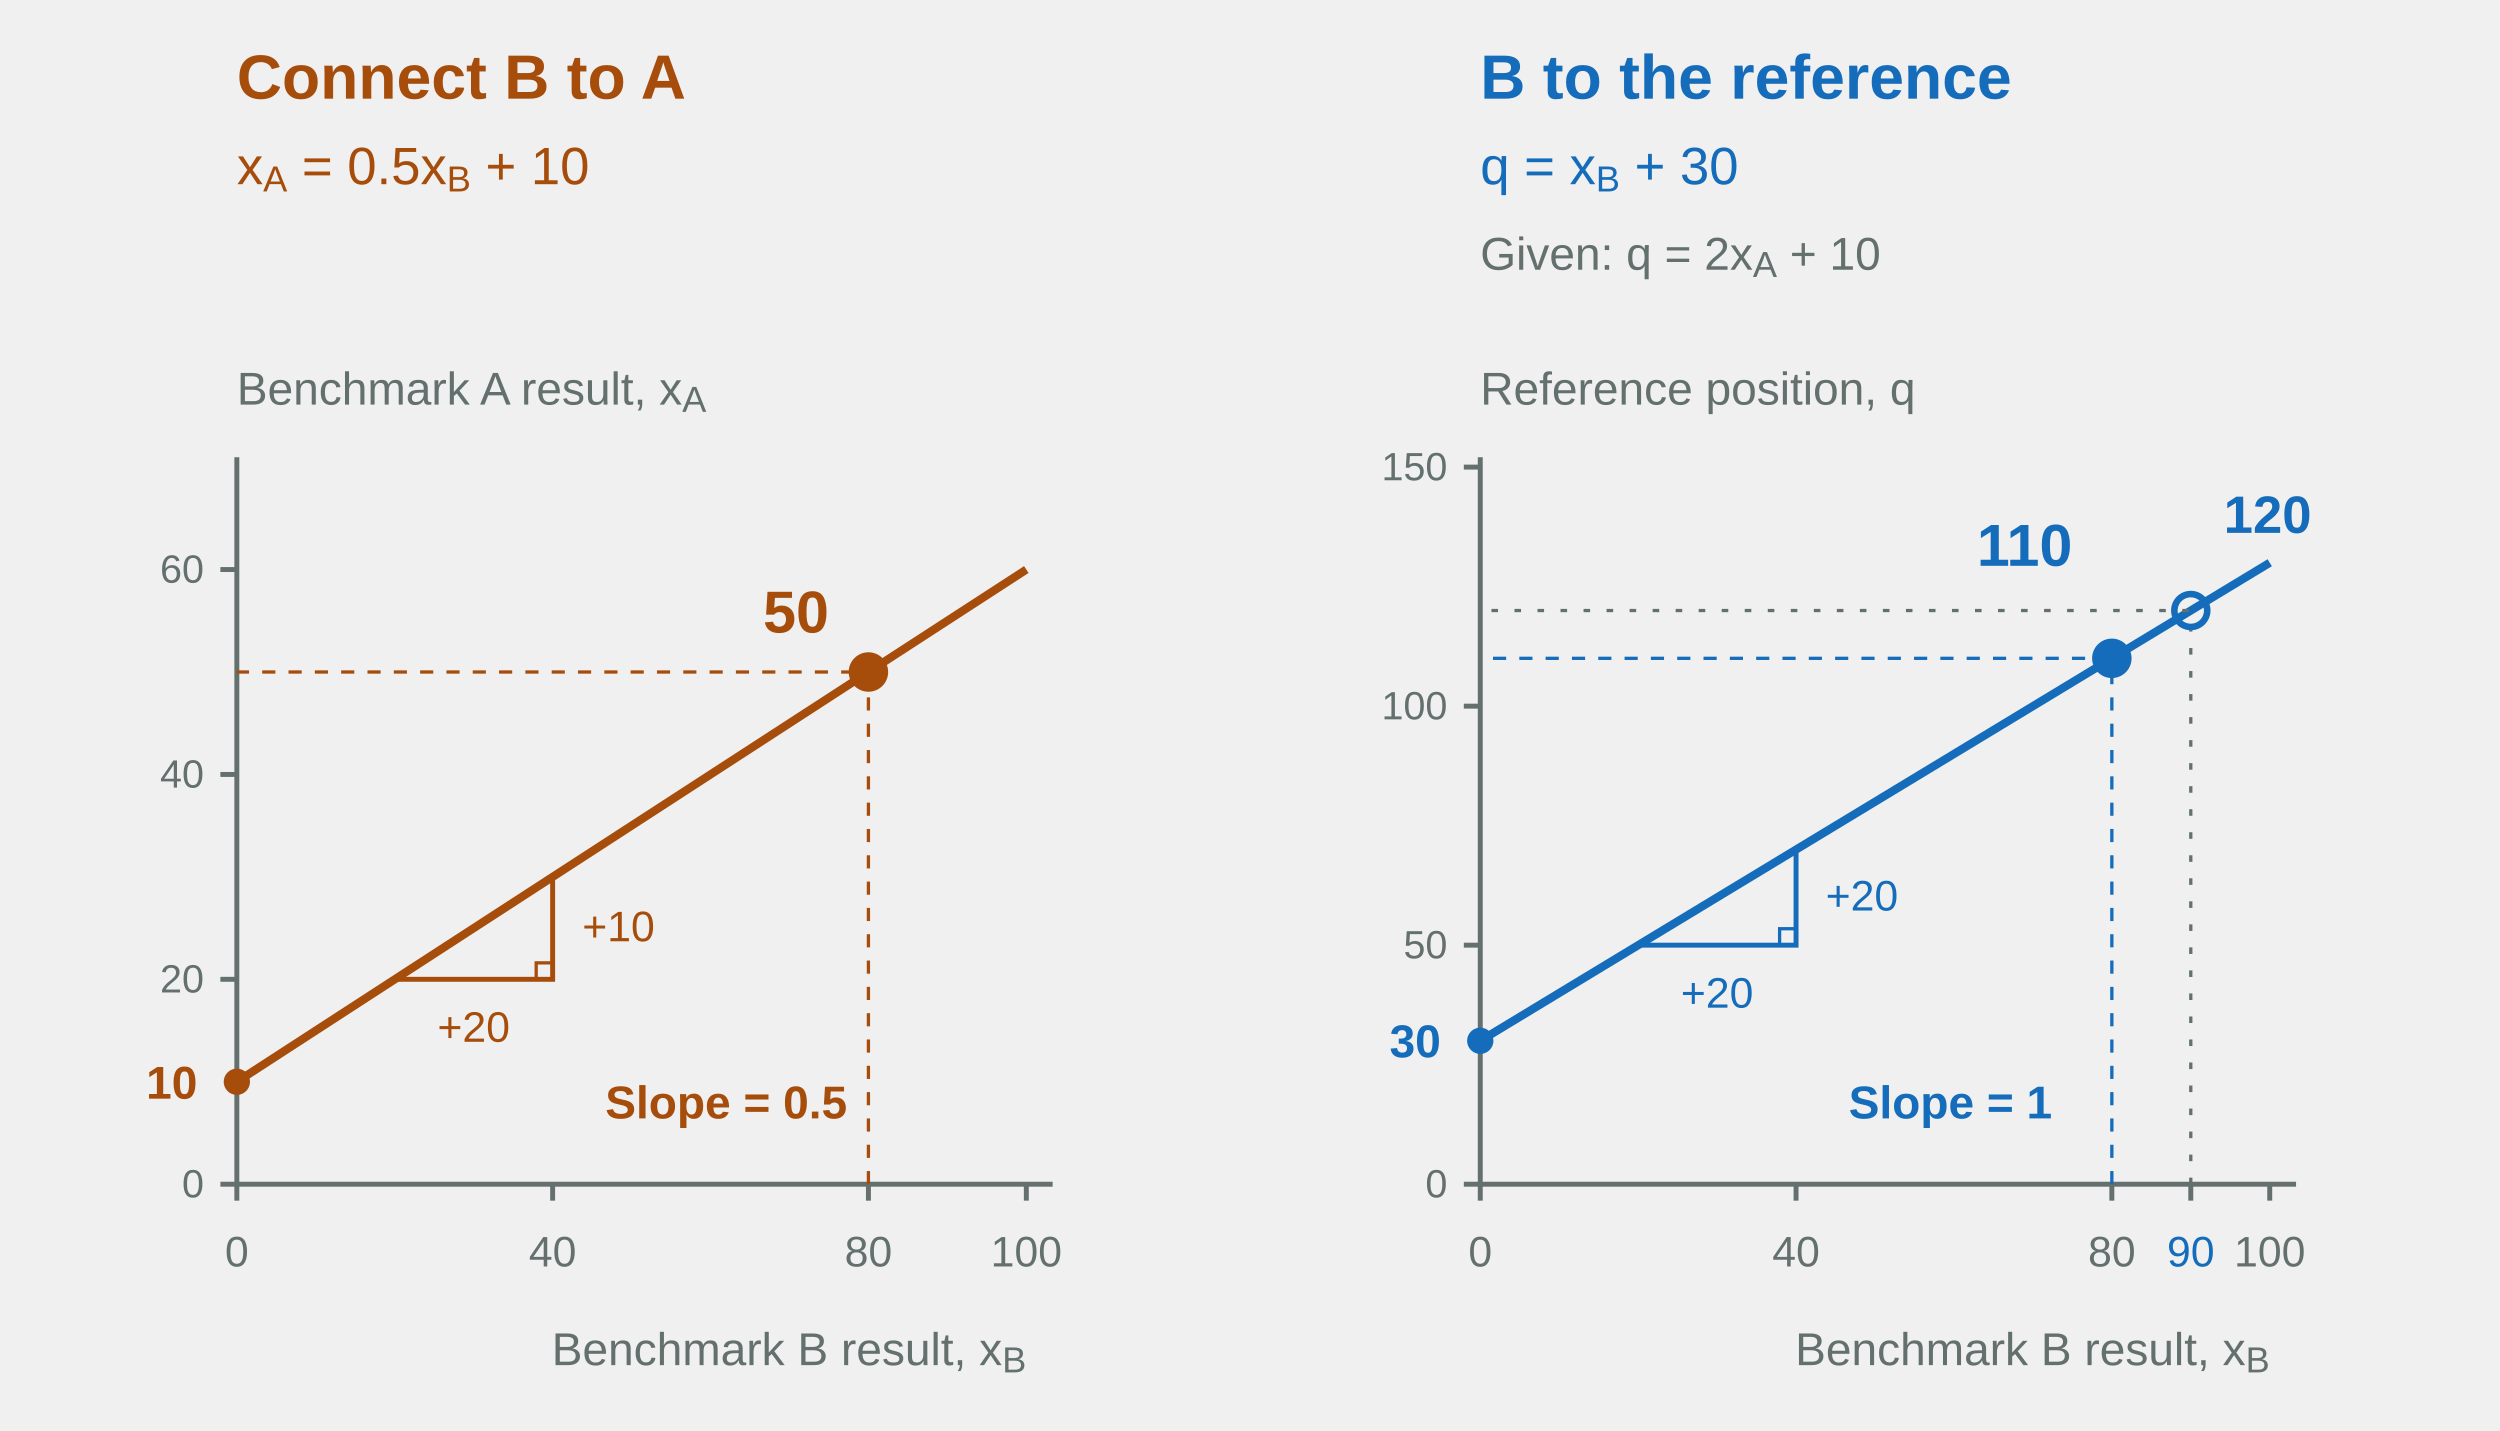
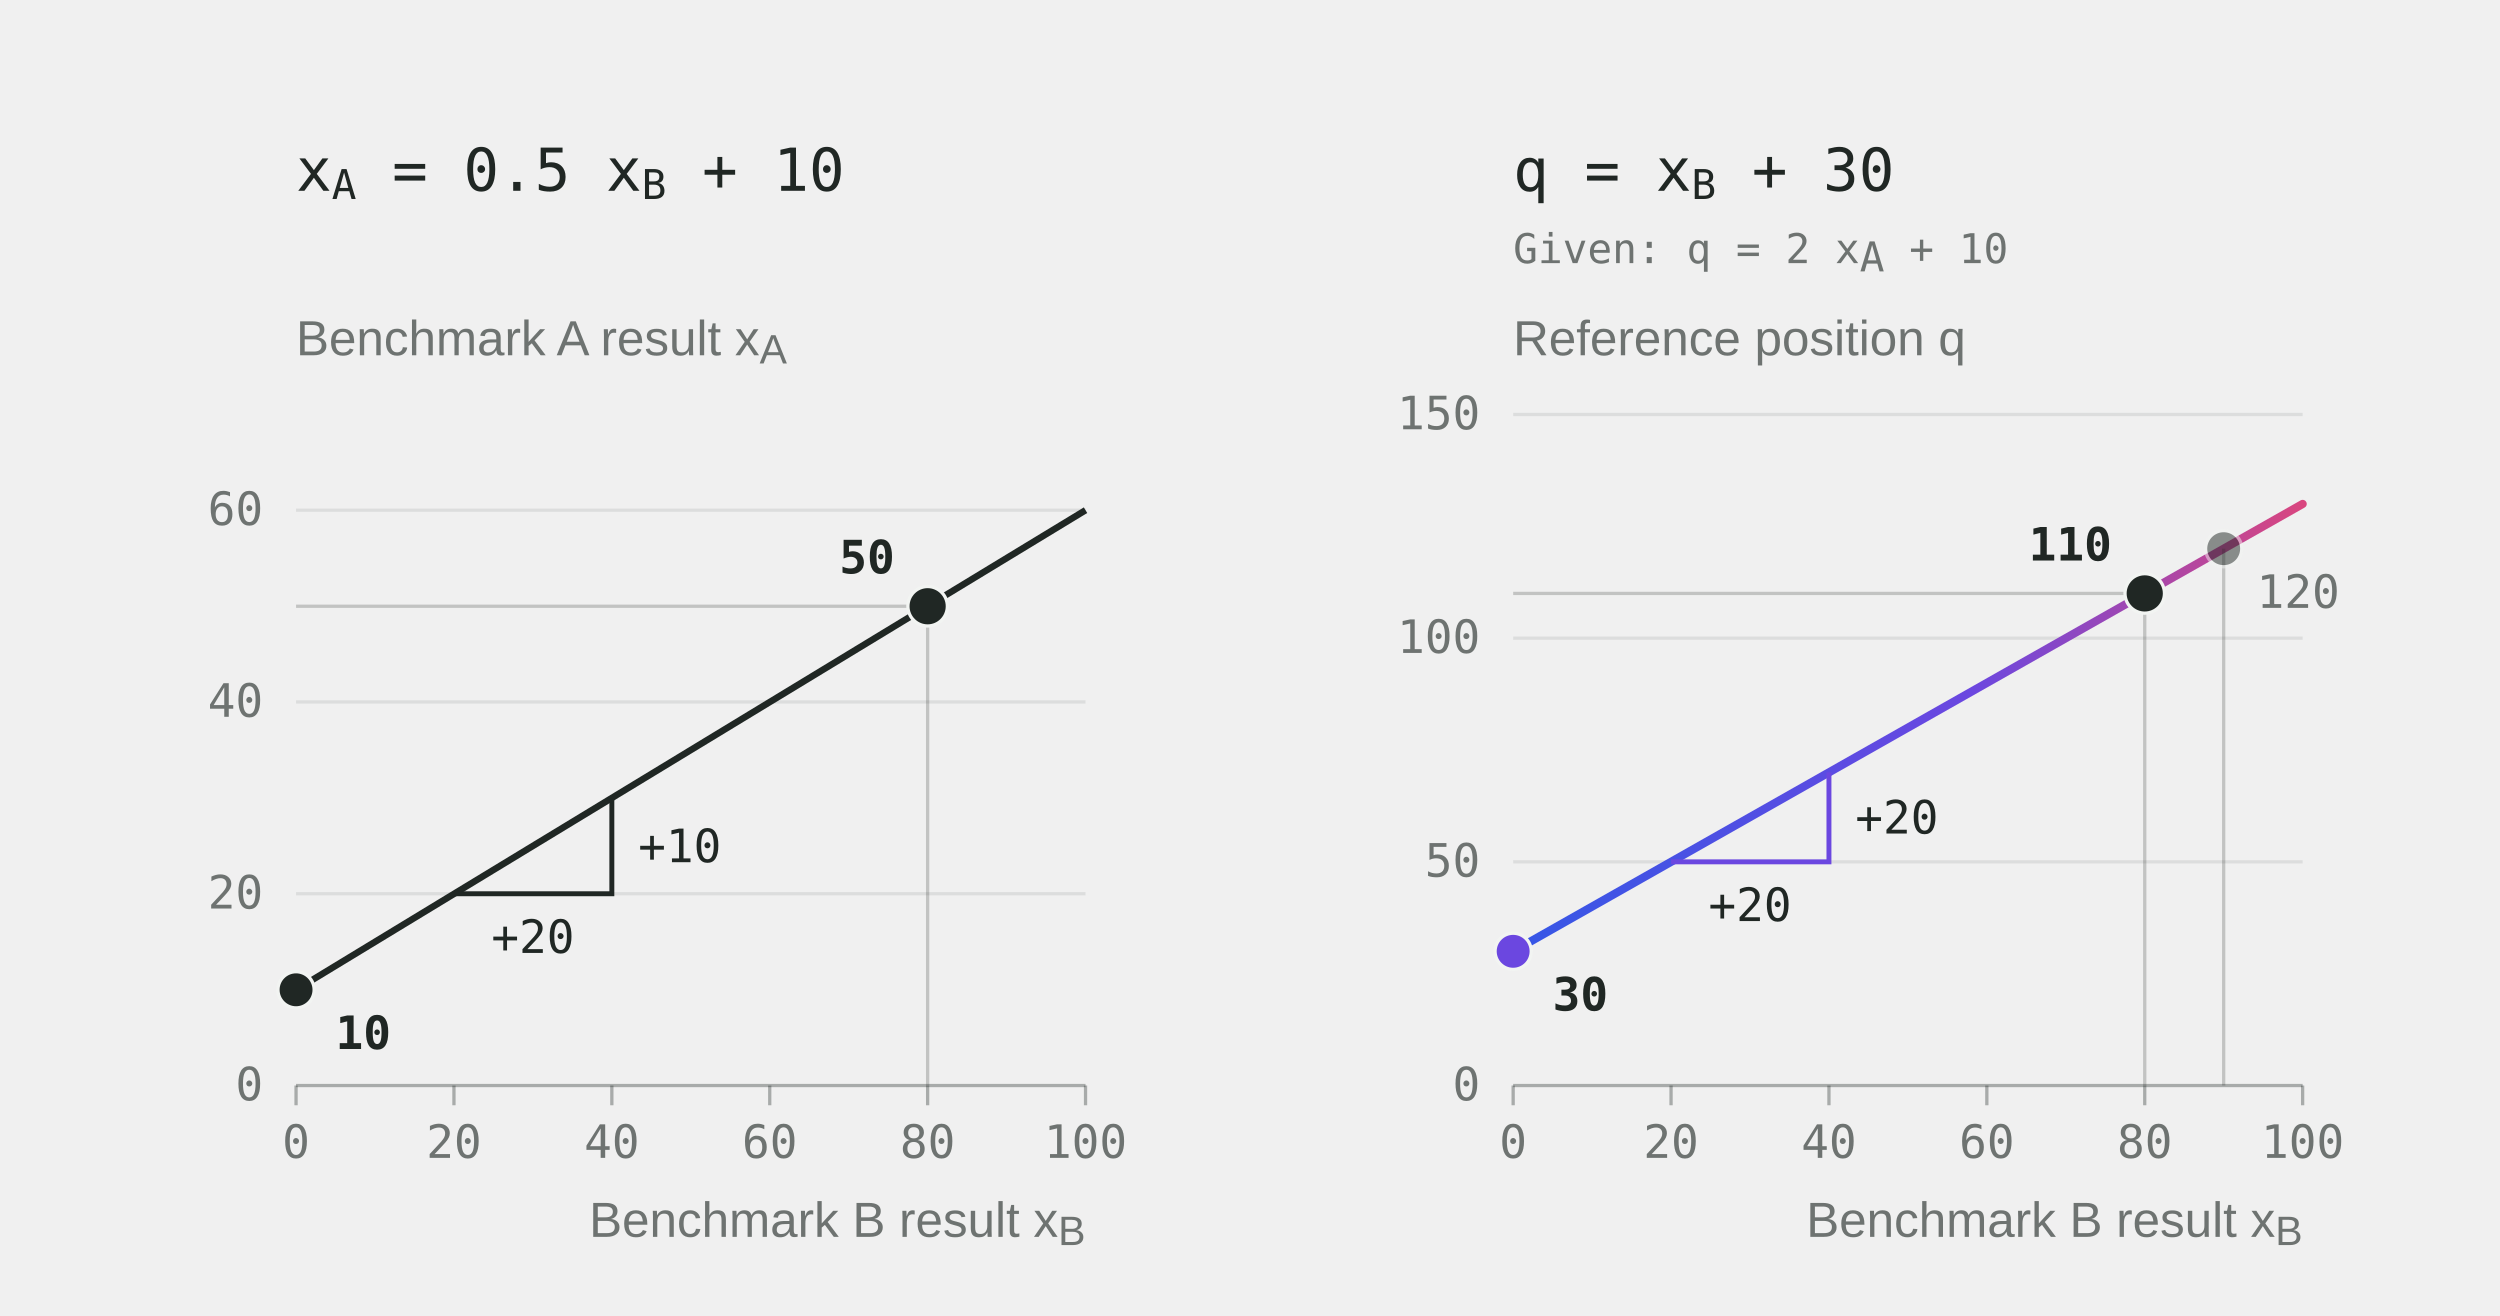
- <svg xmlns="http://www.w3.org/2000/svg" viewBox="0 0 760 435" role="img" aria-labelledby="title desc">
+ <svg xmlns="http://www.w3.org/2000/svg" viewBox="0 0 760 400" role="img" aria-labelledby="title desc">
  <style>
- text { font-family:"Avenir Next","Segoe UI",Arial,sans-serif; }
- @media (prefers-color-scheme:dark) {
- text { fill:#ffffff; }
- [fill="#63706e"] { fill:#a6b2ae; } [stroke="#63706e"] { stroke:#a6b2ae; }
- [fill="#b5bfbc"] { fill:#3c4846; } [stroke="#b5bfbc"] { stroke:#3c4846; }
- [fill="#146cba"] { fill:#85bfff; } [stroke="#146cba"] { stroke:#85bfff; }
- [fill="#a64d0c"] { fill:#ffbc7d; } [stroke="#a64d0c"] { stroke:#ffbc7d; }
+ text{font-family:"Avenir Next","Segoe UI",Arial,sans-serif;font-size:15px;fill:#202724}
+ .num{font-family:"SFMono-Regular","SF Mono",Menlo,Consolas,monospace;font-size:14px}
+ .small{font-size:12.5px}.big{font-size:18px}.strong{font-weight:600}
+ .muted{fill-opacity:.62}.faint{opacity:.4}.half{opacity:.5}
+ .grid{fill:none;stroke:#202724;stroke-opacity:.09}
+ .guide{fill:none;stroke:#202724;stroke-opacity:.22}
+ .axis{fill:none;stroke:#202724;stroke-opacity:.34}
+ .ink{fill:#202724}.ink-line{fill:none;stroke:#202724}.ink-wash{fill:#202724;fill-opacity:.08}
+ .ring{stroke:#f2f4f2;stroke-width:2;paint-order:stroke}.gap{stroke:#f2f4f2;stroke-width:2}
+ .violet{fill:#6b47e0}.violet-line{fill:none;stroke:#6b47e0}.violet-wash{fill:#6b47e0;fill-opacity:.14}
+ .rose{fill:#c93f78}.rose-line{fill:none;stroke:#c93f78}.rose-wash{fill:#c93f78;fill-opacity:.14}
+ .amber{fill:#a8740c}.amber-line{fill:none;stroke:#a8740c}.amber-wash{fill:#a8740c;fill-opacity:.16}
+ .h0{stop-color:#3557e6}.h1{stop-color:#6b47e0}.h2{stop-color:#d9467f}
+ .land0{stop-color:#6b47e0;stop-opacity:.12}.land1{stop-color:#6b47e0;stop-opacity:.01}
+ .halo{opacity:0}
+ @media (prefers-color-scheme:dark){
+ text{fill:#f2f3ed}.muted{fill-opacity:.58}
+ .grid{stroke:#f2f3ed;stroke-opacity:.08}.guide{stroke:#f2f3ed;stroke-opacity:.2}.axis{stroke:#f2f3ed;stroke-opacity:.3}
+ .ink{fill:#f2f3ed}.ink-line{stroke:#f2f3ed}.ink-wash{fill:#f2f3ed;fill-opacity:.1}
+ .ring{stroke:#0b1016}.gap{stroke:#0b1016}
+ .violet{fill:#8f6bff}.violet-line{stroke:#8f6bff}.violet-wash{fill:#8f6bff;fill-opacity:.22}
+ .rose{fill:#e06296}.rose-line{stroke:#e06296}.rose-wash{fill:#e06296;fill-opacity:.2}
+ .amber{fill:#b98b24}.amber-line{stroke:#b98b24}.amber-wash{fill:#b98b24;fill-opacity:.22}
+ .h0{stop-color:#4a72ff}.h1{stop-color:#8f6bff}.h2{stop-color:#ff92bd}
+ .land0{stop-color:#6f8cff;stop-opacity:.16}.land1{stop-color:#6f8cff;stop-opacity:.02}
+ .halo{opacity:.55}
}
</style>
-   <text x="72" y="30" font-size="19" fill="#a64d0c" text-anchor="start" font-weight="600">Connect B to A</text>
-   <text x="72" y="56" font-size="16" fill="#a64d0c" text-anchor="start" font-weight="400">x<tspan baseline-shift="sub" font-size="11">A</tspan> = 0.5x<tspan baseline-shift="sub" font-size="11">B</tspan> + 10</text>
-   <text x="450" y="30" font-size="19" fill="#146cba" text-anchor="start" font-weight="600">B to the reference</text>
-   <text x="450" y="56" font-size="16" fill="#146cba" text-anchor="start" font-weight="400">q = x<tspan baseline-shift="sub" font-size="11">B</tspan> + 30</text>
-   <text x="450" y="82" font-size="14" fill="#63706e" text-anchor="start" font-weight="400">Given: q = 2x<tspan baseline-shift="sub" font-size="11">A</tspan> + 10</text>
-   <g transform="translate(0 -40)">
-     <text x="72" y="163" font-size="14" fill="#63706e" text-anchor="start" font-weight="400">Benchmark A result, x<tspan baseline-shift="sub" font-size="11">A</tspan>
-     </text>
-     <path d="M72 179 V400 H320" fill="none" stroke="#63706e" stroke-width="1.5" />
-     <path d="M72 400 v5" fill="none" stroke="#63706e" stroke-width="1.5" />
-     <text x="72" y="425" font-size="13" fill="#63706e" text-anchor="middle" font-weight="400">0</text>
-     <path d="M168 400 v5" fill="none" stroke="#63706e" stroke-width="1.5" />
-     <text x="168" y="425" font-size="13" fill="#63706e" text-anchor="middle" font-weight="400">40</text>
-     <path d="M264 400 v5" fill="none" stroke="#63706e" stroke-width="1.5" />
-     <text x="264" y="425" font-size="13" fill="#63706e" text-anchor="middle" font-weight="400">80</text>
-     <path d="M312 400 v5" fill="none" stroke="#63706e" stroke-width="1.5" />
-     <text x="312" y="425" font-size="13" fill="#63706e" text-anchor="middle" font-weight="400">100</text>
-     <path d="M67 400 H72" fill="none" stroke="#63706e" stroke-width="1.5" />
-     <text x="62" y="404" font-size="12" fill="#63706e" text-anchor="end" font-weight="400">0</text>
-     <path d="M67 337.71 H72" fill="none" stroke="#63706e" stroke-width="1.5" />
-     <text x="62" y="341.71" font-size="12" fill="#63706e" text-anchor="end" font-weight="400">20</text>
-     <path d="M67 275.43 H72" fill="none" stroke="#63706e" stroke-width="1.5" />
-     <text x="62" y="279.43" font-size="12" fill="#63706e" text-anchor="end" font-weight="400">40</text>
-     <path d="M67 213.14 H72" fill="none" stroke="#63706e" stroke-width="1.5" />
-     <text x="62" y="217.14" font-size="12" fill="#63706e" text-anchor="end" font-weight="400">60</text>
-     <path d="M72 368.86 L312 213.14" fill="none" stroke="#a64d0c" stroke-width="2.5" />
-     <path d="M264 400 V244.29 H72" fill="none" stroke="#a64d0c" stroke-width="1" stroke-dasharray="4 4" />
-     <circle cx="264" cy="244.29" r="5" fill="#a64d0c" stroke="#a64d0c" stroke-width="2" />
-     <text x="252" y="232.29" font-size="18" fill="#a64d0c" text-anchor="end" font-weight="600">50</text>
-     <text x="312" y="455" font-size="14" fill="#63706e" text-anchor="end" font-weight="400">Benchmark B result, x<tspan baseline-shift="sub" font-size="11">B</tspan>
-     </text>
-     <text x="450" y="163" font-size="14" fill="#63706e" text-anchor="start" font-weight="400">Reference position, q</text>
-     <path d="M450 179 V400 H698" fill="none" stroke="#63706e" stroke-width="1.5" />
-     <path d="M450 400 v5" fill="none" stroke="#63706e" stroke-width="1.5" />
-     <text x="450" y="425" font-size="13" fill="#63706e" text-anchor="middle" font-weight="400">0</text>
-     <path d="M546 400 v5" fill="none" stroke="#63706e" stroke-width="1.5" />
-     <text x="546" y="425" font-size="13" fill="#63706e" text-anchor="middle" font-weight="400">40</text>
-     <path d="M642 400 v5" fill="none" stroke="#63706e" stroke-width="1.5" />
-     <text x="642" y="425" font-size="13" fill="#63706e" text-anchor="middle" font-weight="400">80</text>
-     <path d="M690 400 v5" fill="none" stroke="#63706e" stroke-width="1.5" />
-     <text x="690" y="425" font-size="13" fill="#63706e" text-anchor="middle" font-weight="400">100</text>
-     <path d="M445 400 H450" fill="none" stroke="#63706e" stroke-width="1.5" />
-     <text x="440" y="404" font-size="12" fill="#63706e" text-anchor="end" font-weight="400">0</text>
-     <path d="M445 327.33 H450" fill="none" stroke="#63706e" stroke-width="1.5" />
-     <text x="440" y="331.33" font-size="12" fill="#63706e" text-anchor="end" font-weight="400">50</text>
-     <path d="M445 254.67 H450" fill="none" stroke="#63706e" stroke-width="1.5" />
-     <text x="440" y="258.67" font-size="12" fill="#63706e" text-anchor="end" font-weight="400">100</text>
-     <path d="M445 182 H450" fill="none" stroke="#63706e" stroke-width="1.5" />
-     <text x="440" y="186" font-size="12" fill="#63706e" text-anchor="end" font-weight="400">150</text>
-     <path d="M450 356.4 L690 211.07" fill="none" stroke="#146cba" stroke-width="2.5" />
-     <path d="M642 400 V240.13 H450" fill="none" stroke="#146cba" stroke-width="1" stroke-dasharray="4 4" />
-     <circle cx="642" cy="240.13" r="5" fill="#146cba" stroke="#146cba" stroke-width="2" />
-     <text x="630" y="212" font-size="18" fill="#146cba" text-anchor="end" font-weight="600">110</text>
-     <path d="M666 400 V225.6 H450" fill="none" stroke="#63706e" stroke-width="1" stroke-dasharray="2 5" />
-     <circle cx="666" cy="225.6" r="5" fill="none" stroke="#146cba" stroke-width="2" />
-     <text x="676" y="202" font-size="16" fill="#146cba" text-anchor="start" font-weight="600">120</text>
-     <path d="M666 400 v5" fill="none" stroke="#63706e" stroke-width="1.5" />
-     <text x="666" y="425" font-size="13" fill="#146cba" text-anchor="middle" font-weight="400">90</text>
-     <text x="690" y="455" font-size="14" fill="#63706e" text-anchor="end" font-weight="400">Benchmark B result, x<tspan baseline-shift="sub" font-size="11">B</tspan>
-     </text>
-     <circle cx="72" cy="368.86" r="4" fill="#a64d0c" />
-     <text x="60" y="374" font-size="14" fill="#a64d0c" text-anchor="end" font-weight="600">10</text>
-     <circle cx="450" cy="356.4" r="4" fill="#146cba" />
-     <text x="438" y="361.4" font-size="14" fill="#146cba" text-anchor="end" font-weight="600">30</text>
-     <path d="M120 337.71 H168 V306.57" fill="none" stroke="#a64d0c" stroke-width="1.5" />
-     <path d="M163 337.71 v-5 h5" fill="none" stroke="#a64d0c" stroke-width="1" />
-     <text x="144" y="356.71" font-size="13" fill="#a64d0c" text-anchor="middle">+20</text>
-     <text x="177" y="326.14" font-size="13" fill="#a64d0c">+10</text>
-     <text x="184" y="380" font-size="14" fill="#a64d0c" font-weight="600">Slope = 0.5</text>
-     <path d="M498 327.33 H546 V298.27" fill="none" stroke="#146cba" stroke-width="1.5" />
-     <path d="M541 327.33 v-5 h5" fill="none" stroke="#146cba" stroke-width="1" />
-     <text x="522" y="346.33" font-size="13" fill="#146cba" text-anchor="middle">+20</text>
-     <text x="555" y="316.8" font-size="13" fill="#146cba">+20</text>
-     <text x="562" y="380" font-size="14" fill="#146cba" font-weight="600">Slope = 1</text>
+   <defs>
+     <filter id="glow" x="-1" y="-1" width="3" height="3">
+       <feGaussianBlur stdDeviation="3" />
+     </filter>
+     <marker id="tip-ink" viewBox="0 0 10 10" refX="8" refY="5" markerWidth="6" markerHeight="6" orient="auto-start-reverse">
+       <path class="ink" d="M0 0L10 5L0 10Z" />
+     </marker>
+     <marker id="tip-violet" viewBox="0 0 10 10" refX="8" refY="5" markerWidth="6" markerHeight="6" orient="auto-start-reverse">
+       <path class="violet" d="M0 0L10 5L0 10Z" />
+     </marker>
+     <marker id="tip-rose" viewBox="0 0 10 10" refX="8" refY="5" markerWidth="6" markerHeight="6" orient="auto-start-reverse">
+       <path class="rose" d="M0 0L10 5L0 10Z" />
+     </marker>
+     <marker id="tip-amber" viewBox="0 0 10 10" refX="8" refY="5" markerWidth="6" markerHeight="6" orient="auto-start-reverse">
+       <path class="amber" d="M0 0L10 5L0 10Z" />
+     </marker>
+     <linearGradient id="light" gradientUnits="userSpaceOnUse" x1="460" y1="0" x2="700" y2="0">
+       <stop class="h0" offset="0" />
+       <stop class="h1" offset=".58" />
+       <stop class="h2" offset="1" />
+     </linearGradient>
+     <linearGradient id="land" gradientUnits="userSpaceOnUse" x1="0" y1="126" x2="0" y2="330">
+       <stop class="land0" offset="0" />
+       <stop class="land1" offset="1" />
+     </linearGradient>
+   </defs>
+   <text class="num big" x="90" y="58">x<tspan baseline-shift="sub" class="small">A</tspan> = 0.5 x<tspan baseline-shift="sub" class="small">B</tspan> + 10</text>
+   <path class="axis" d="M90 330L330 330" />
+   <text class="num muted" x="80" y="334.5" text-anchor="end">0</text>
+   <path class="grid" d="M90 271.7L330 271.7" />
+   <text class="num muted" x="80" y="276.2" text-anchor="end">20</text>
+   <path class="grid" d="M90 213.4L330 213.4" />
+   <text class="num muted" x="80" y="217.9" text-anchor="end">40</text>
+   <path class="grid" d="M90 155.1L330 155.1" />
+   <text class="num muted" x="80" y="159.6" text-anchor="end">60</text>
+   <path class="axis" d="M90 330L90 336" />
+   <text class="num muted" x="90" y="352" text-anchor="middle">0</text>
+   <path class="axis" d="M138 330L138 336" />
+   <text class="num muted" x="138" y="352" text-anchor="middle">20</text>
+   <path class="axis" d="M186 330L186 336" />
+   <text class="num muted" x="186" y="352" text-anchor="middle">40</text>
+   <path class="axis" d="M234 330L234 336" />
+   <text class="num muted" x="234" y="352" text-anchor="middle">60</text>
+   <path class="axis" d="M282 330L282 336" />
+   <text class="num muted" x="282" y="352" text-anchor="middle">80</text>
+   <path class="axis" d="M330 330L330 336" />
+   <text class="num muted" x="330" y="352" text-anchor="middle">100</text>
+   <path class="guide" d="M282 184.3L282 330" />
+   <path class="guide" d="M90 184.3L282 184.3" />
+   <path class="ink-line" d="M90 300.9L330 155.1" stroke-width="2" />
+   <path class="ink-line" d="M138 271.7H186V242.6" stroke-width="1.5" />
+   <text class="num" x="162" y="289.7" text-anchor="middle">+20</text>
+   <text class="num" x="194" y="262.1">+10</text>
+   <g>
+     <circle class="ink halo" cx="90" cy="300.9" r="7" filter="url(#glow)" />
+     <circle class="ink ring" cx="90" cy="300.9" r="5" />
  </g>
+   <text class="num strong" x="102" y="318.9">10</text>
+   <g>
+     <circle class="ink halo" cx="282" cy="184.3" r="7.5" filter="url(#glow)" />
+     <circle class="ink ring" cx="282" cy="184.3" r="5.5" />
+   </g>
+   <text class="num strong" x="272" y="174.3" text-anchor="end">50</text>
+   <text class="muted" x="330" y="376" text-anchor="end">Benchmark B result x<tspan baseline-shift="sub" class="small">B</tspan>
+   </text>
+   <text class="muted" x="90" y="108">Benchmark A result x<tspan baseline-shift="sub" class="small">A</tspan>
+   </text>
+   <text class="num big" x="460" y="58">q = x<tspan baseline-shift="sub" class="small">B</tspan> + 30</text>
+   <text class="num small muted" x="460" y="80">Given: q = 2 x<tspan baseline-shift="sub" class="small">A</tspan> + 10</text>
+   <path class="axis" d="M460 330L700 330" />
+   <text class="num muted" x="450" y="334.5" text-anchor="end">0</text>
+   <path class="grid" d="M460 262L700 262" />
+   <text class="num muted" x="450" y="266.5" text-anchor="end">50</text>
+   <path class="grid" d="M460 194L700 194" />
+   <text class="num muted" x="450" y="198.5" text-anchor="end">100</text>
+   <path class="grid" d="M460 126L700 126" />
+   <text class="num muted" x="450" y="130.5" text-anchor="end">150</text>
+   <path class="axis" d="M460 330L460 336" />
+   <text class="num muted" x="460" y="352" text-anchor="middle">0</text>
+   <path class="axis" d="M508 330L508 336" />
+   <text class="num muted" x="508" y="352" text-anchor="middle">20</text>
+   <path class="axis" d="M556 330L556 336" />
+   <text class="num muted" x="556" y="352" text-anchor="middle">40</text>
+   <path class="axis" d="M604 330L604 336" />
+   <text class="num muted" x="604" y="352" text-anchor="middle">60</text>
+   <path class="axis" d="M652 330L652 336" />
+   <text class="num muted" x="652" y="352" text-anchor="middle">80</text>
+   <path class="axis" d="M700 330L700 336" />
+   <text class="num muted" x="700" y="352" text-anchor="middle">100</text>
+   <path class="guide" d="M652 180.4L652 330" />
+   <path class="guide" d="M460 180.4L652 180.4" />
+   <path d="M460 289.2L700 153.2" fill="none" stroke="url(#light)" stroke-width="8" opacity=".14" class="halo" />
+   <path d="M460 289.2L700 153.2" fill="none" stroke="url(#light)" stroke-width="2.5" stroke-linecap="round" stroke-linejoin="round" />
+   <path class="violet-line" d="M508 262H556V234.8" stroke-width="1.5" />
+   <text class="num" x="532" y="280" text-anchor="middle">+20</text>
+   <text class="num" x="564" y="253.4">+20</text>
+   <path class="guide" d="M676 166.8L676 330" />
+   <g class="half">
+     <circle class="ink halo" cx="676" cy="166.8" r="7" filter="url(#glow)" />
+     <circle class="ink ring" cx="676" cy="166.8" r="5" />
+   </g>
+   <text class="num muted" x="686" y="184.8">120</text>
+   <g>
+     <circle class="violet halo" cx="460" cy="289.2" r="7" filter="url(#glow)" />
+     <circle class="violet ring" cx="460" cy="289.2" r="5" />
+   </g>
+   <text class="num strong" x="472" y="307.2">30</text>
+   <g>
+     <circle class="ink halo" cx="652" cy="180.4" r="7.5" filter="url(#glow)" />
+     <circle class="ink ring" cx="652" cy="180.4" r="5.5" />
+   </g>
+   <text class="num strong" x="642" y="170.4" text-anchor="end">110</text>
+   <text class="muted" x="700" y="376" text-anchor="end">Benchmark B result x<tspan baseline-shift="sub" class="small">B</tspan>
+   </text>
+   <text class="muted" x="460" y="108">Reference position q</text>
</svg>
